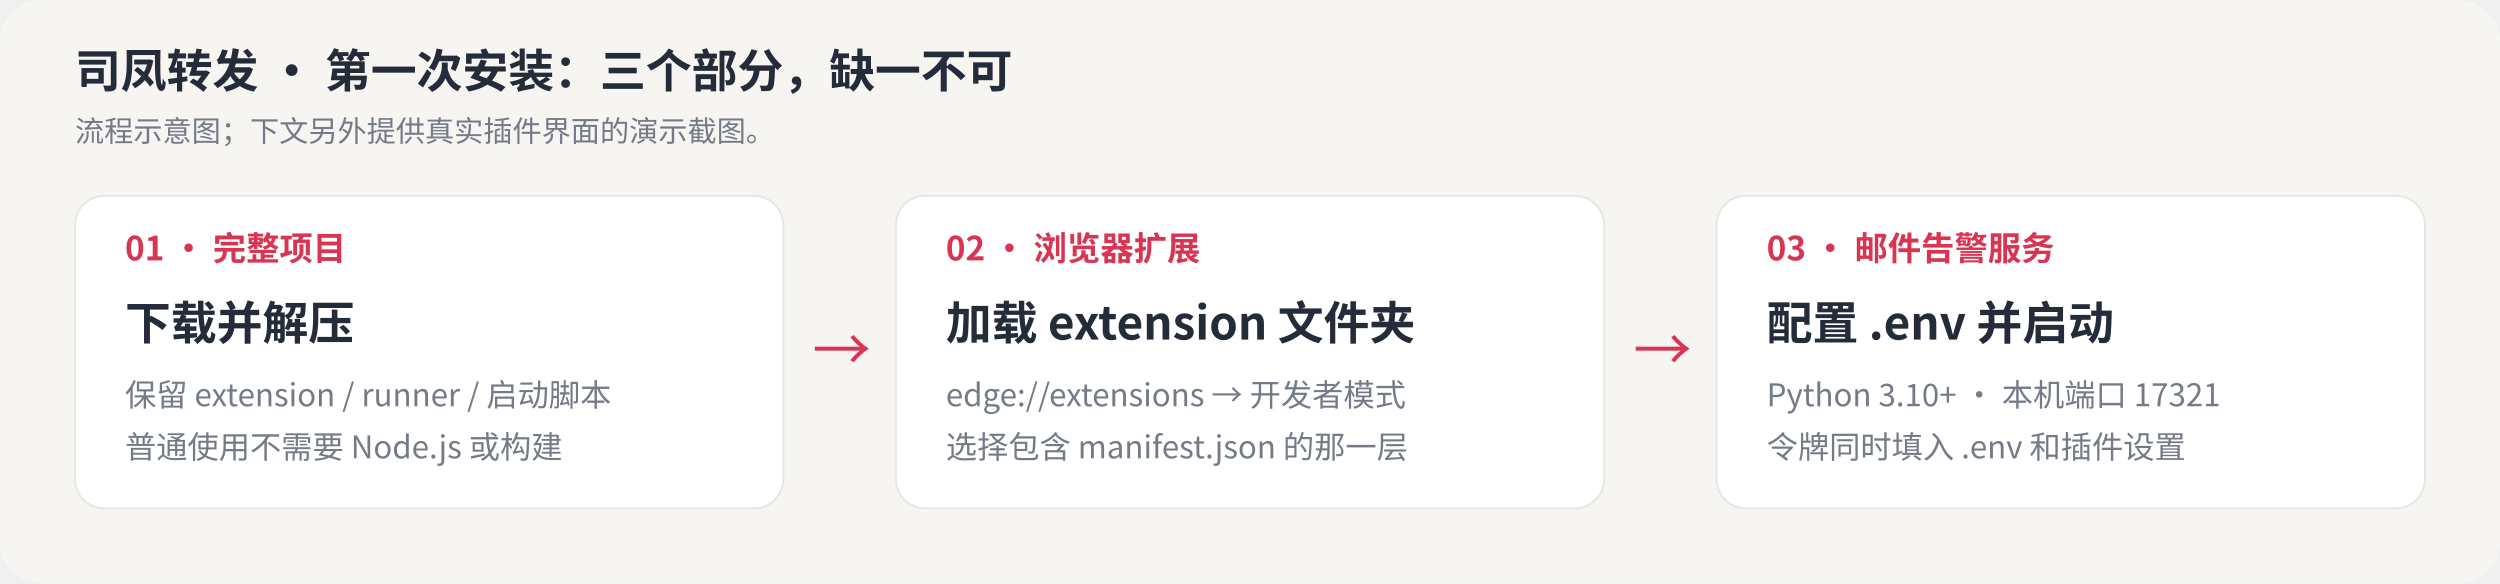
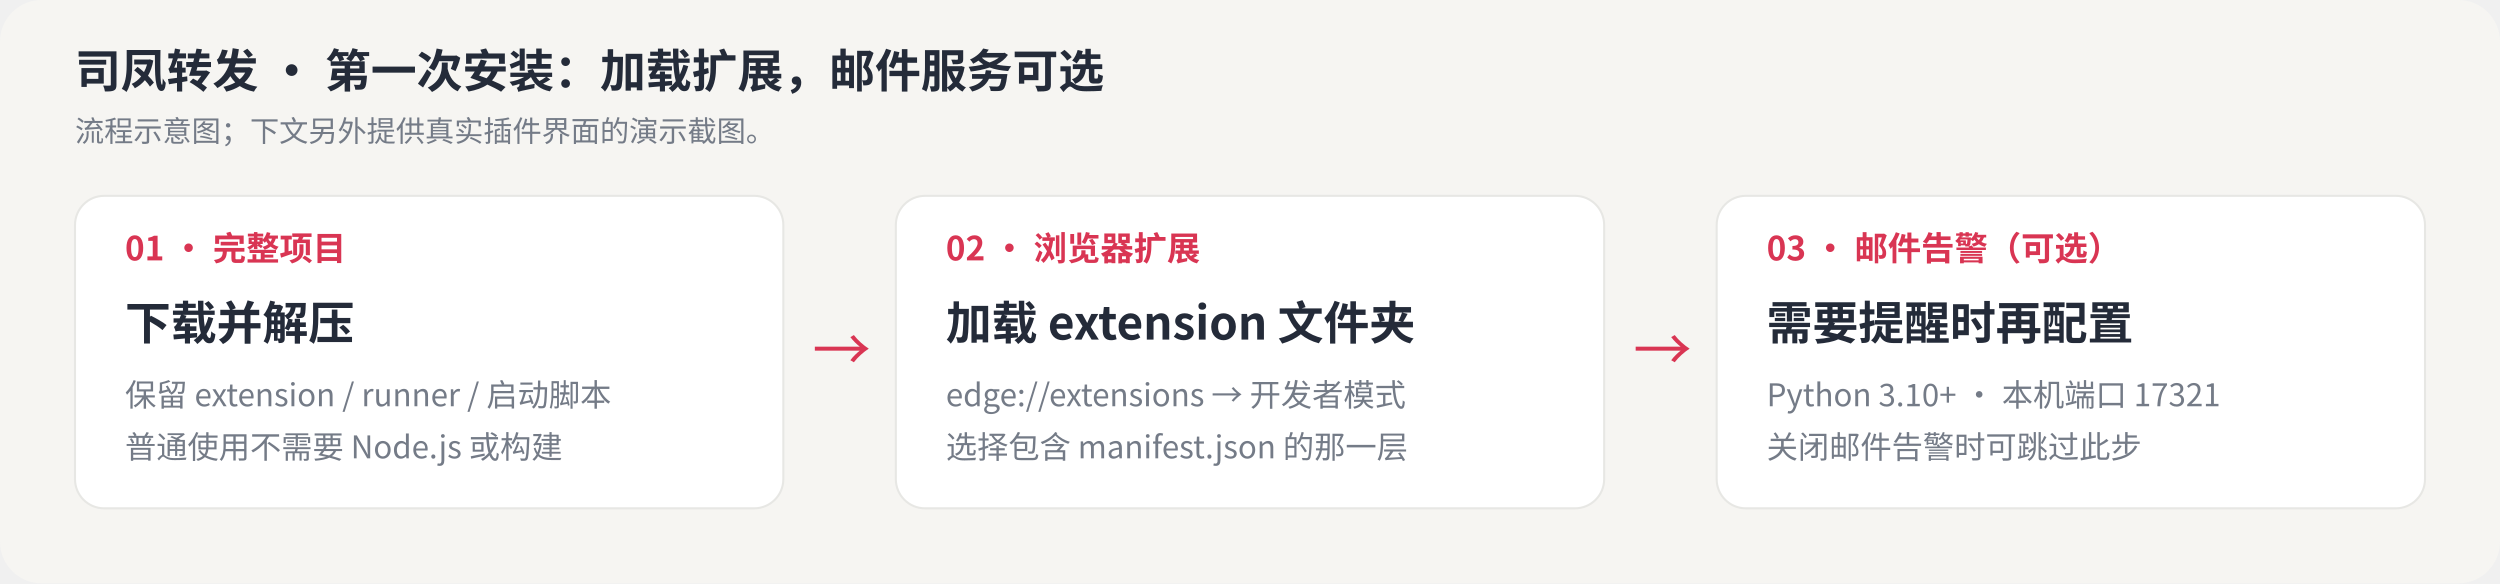
<svg xmlns="http://www.w3.org/2000/svg" width="1200" height="280" viewBox="0 0 1200 280" role="img" aria-labelledby="title desc">
  <rect width="1200" height="280" rx="20" fill="#f6f5f2" />
  <g font-family="Microsoft YaHei, Noto Sans CJK SC, sans-serif">
-     <text x="36" y="42" font-size="22" font-weight="bold" fill="#242b39">司凤转发 · 第一次安装：三个部分，缺一不可</text>
+     <text x="36" y="42" font-size="22" font-weight="bold" fill="#242b39">司凤转发 · 第一次安装：加载扩展，邮件服务可选</text>
    <text x="36" y="68" font-size="14" fill="#747b87">流程示意图；下文另外提供真实插件界面的演示截图。</text>
    <g fill="white" stroke="#e7e7e4">
      <rect x="36" y="94" width="340" height="150" rx="14" />
      <rect x="430" y="94" width="340" height="150" rx="14" />
      <rect x="824" y="94" width="340" height="150" rx="14" />
    </g>
    <g fill="#d93553" font-size="16" font-weight="bold">
      <text x="60" y="125">01 · 完整项目</text>
      <text x="454" y="125">02 · 浏览器扩展</text>
-       <text x="848" y="125">03 · 邮件告警服务</text>
+       <text x="848" y="125">03 · 邮件告警（可选）</text>
    </g>
    <g fill="#242b39" font-size="22" font-weight="bold">
      <text x="60" y="163">下载并解压</text>
      <text x="454" y="163">加载 extension 文件夹</text>
-       <text x="848" y="163">配置 .env 并启动</text>
+       <text x="848" y="163">需要提醒时再配置</text>
    </g>
    <g fill="#747b87" font-size="15">
      <text x="60" y="195">保留 extension / runner / 启动脚本</text>
      <text x="60" y="220">普通使用不需要 Node.js 或构建</text>
      <text x="454" y="195">edge://extensions → 开发者模式</text>
      <text x="454" y="220">选择包含 manifest.json 的那一层</text>
      <text x="848" y="195">Python 3.10+ · 本机端口 17321</text>
-       <text x="848" y="220">令牌同时填入 .env 和插件设置</text>
+       <text x="848" y="220">关闭邮件告警时可跳过此步</text>
    </g>
    <g fill="#d93553" font-size="28">
      <text x="390" y="178">→</text>
      <text x="784" y="178">→</text>
    </g>
  </g>
</svg>
